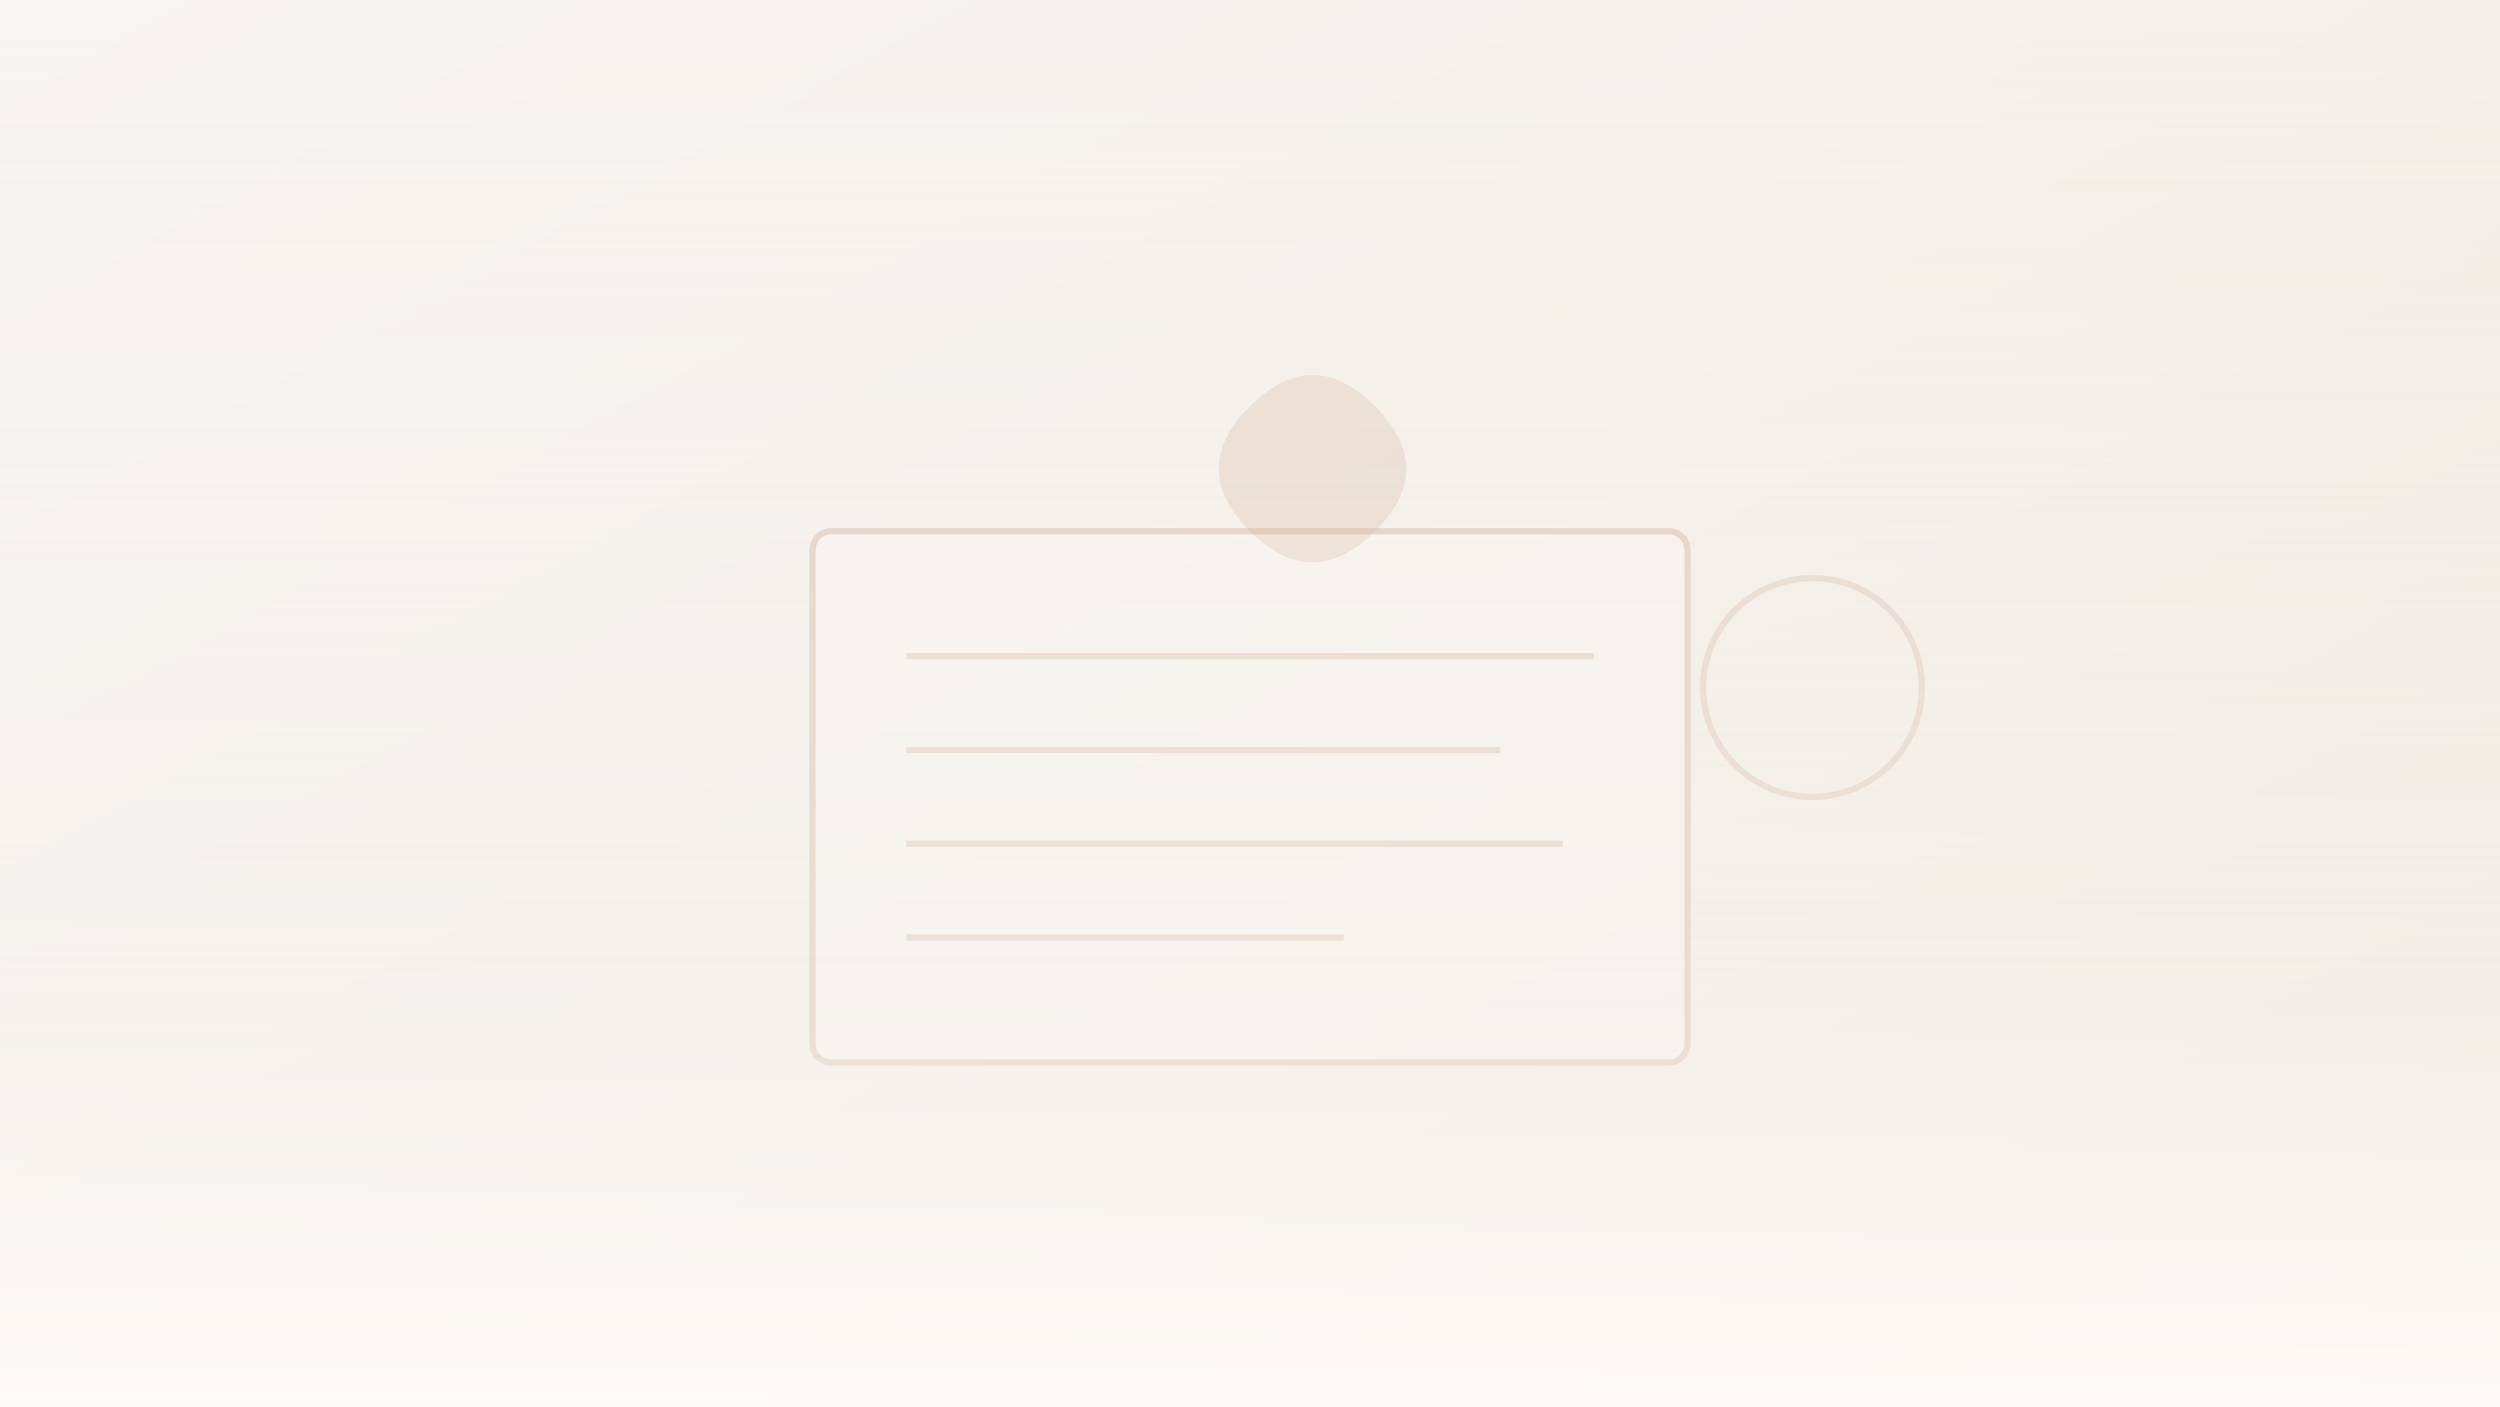
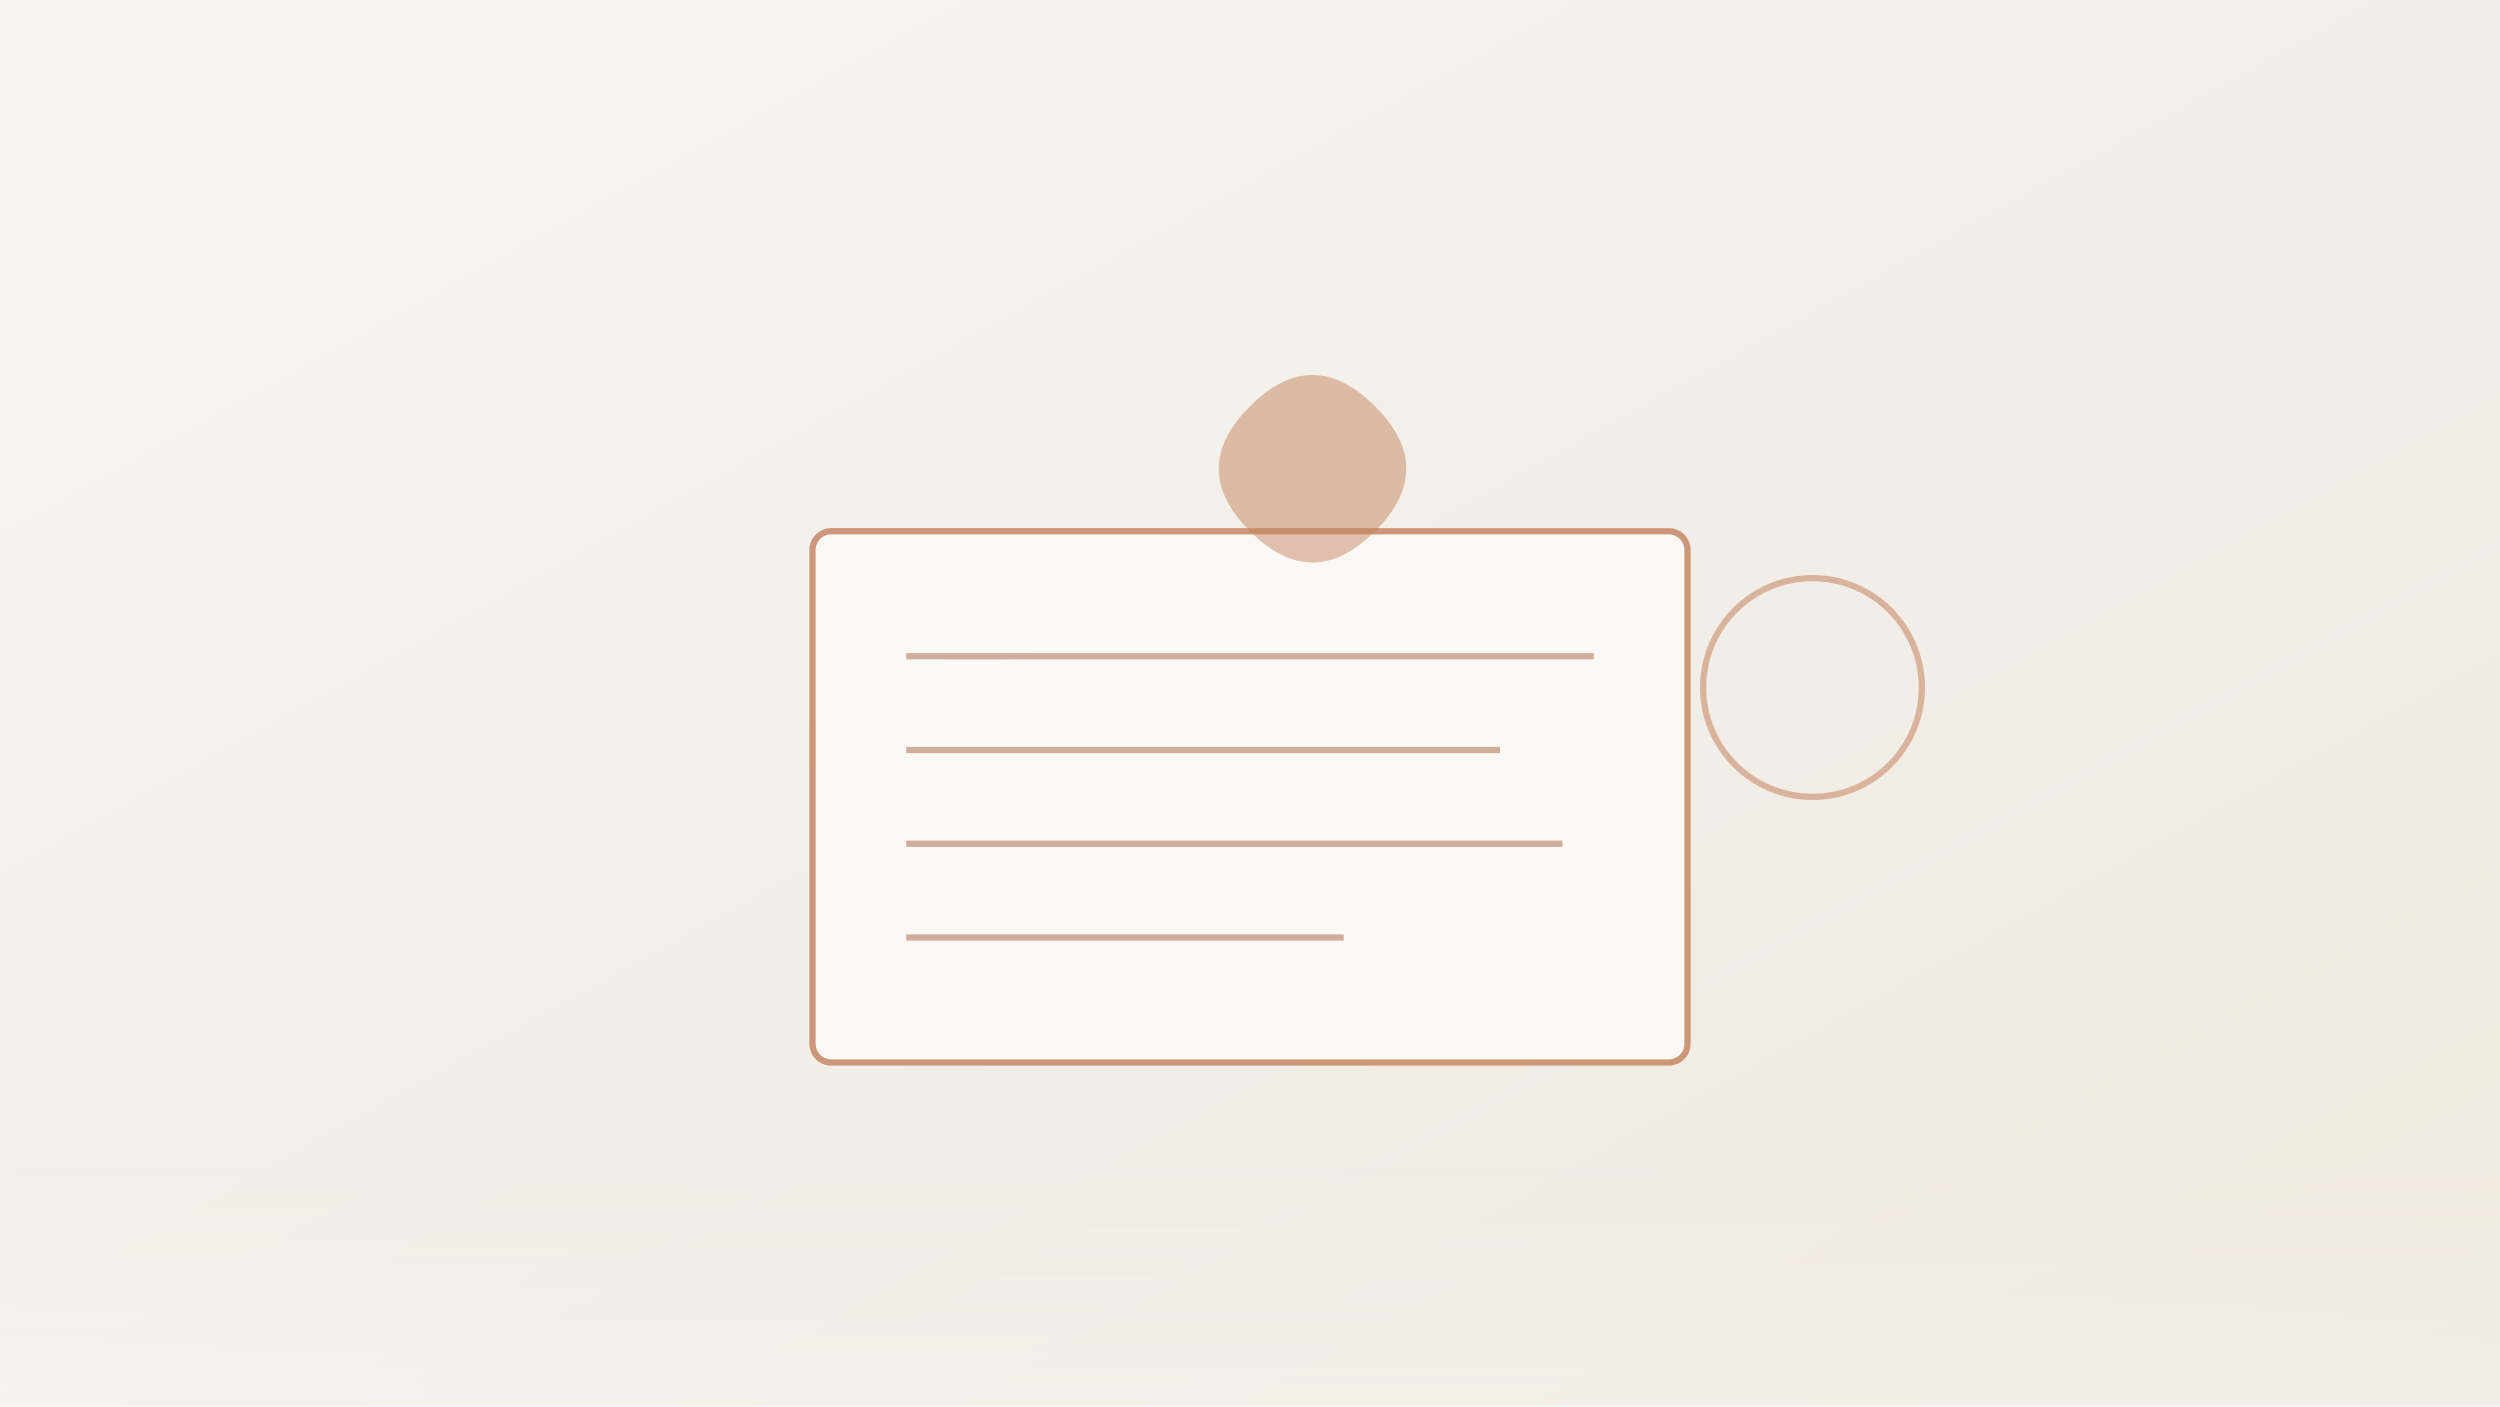
<svg xmlns="http://www.w3.org/2000/svg" viewBox="0 0 800 450" role="img" aria-hidden="true">
  <defs>
    <linearGradient id="bg-undeclaration" x1="0" y1="0" x2="1" y2="1">
      <stop offset="0%" stop-color="#f7f5f1" />
      <stop offset="100%" stop-color="#efe8df" />
    </linearGradient>
    <linearGradient id="scrim-undeclaration" x1="0.5" y1="0" x2="0.5" y2="1">
      <stop offset="0%" stop-color="#f7f5f1" stop-opacity="0" />
-       <stop offset="72%" stop-color="#f7f5f1" stop-opacity="0.35" />
-       <stop offset="100%" stop-color="#fffcf8" stop-opacity="0.92" />
+       <stop offset="82%" stop-color="#f7f5f1" stop-opacity="0" />
+       <stop offset="100%" stop-color="#fffcf8" stop-opacity="0.26" />
    </linearGradient>
  </defs>
  <rect width="800" height="450" fill="url(#bg-undeclaration)" />
-   <g opacity="0.95">
-     <rect x="260" y="170" width="280" height="170" rx="6" fill="#fffcf8" stroke="#c17f59" stroke-width="2" opacity="0.3" />
-     <path d="M290 210 H510 M290 240 H480 M290 270 H500 M290 300 H430" stroke="#a56845" stroke-width="2" opacity="0.2" />
-     <path d="M400 130 Q420 110 440 130 Q460 150 440 170 Q420 190 400 170 Q380 150 400 130" fill="#c17f59" opacity="0.18" />
-     <circle cx="580" cy="220" r="35" fill="none" stroke="#c17f59" stroke-width="2" opacity="0.2" />
+   <g>
+     <rect x="260" y="170" width="280" height="170" rx="6" fill="#fffcf8" stroke="#c17f59" stroke-width="2" opacity="0.78" />
+     <path d="M290 210 H510 M290 240 H480 M290 270 H500 M290 300 H430" stroke="#a56845" stroke-width="2" opacity="0.52" />
+     <path d="M400 130 Q420 110 440 130 Q460 150 440 170 Q420 190 400 170 Q380 150 400 130" fill="#c17f59" opacity="0.47" />
+     <circle cx="580" cy="220" r="35" fill="none" stroke="#c17f59" stroke-width="2" opacity="0.52" />
  </g>
  <rect width="800" height="450" fill="url(#scrim-undeclaration)" />
</svg>
